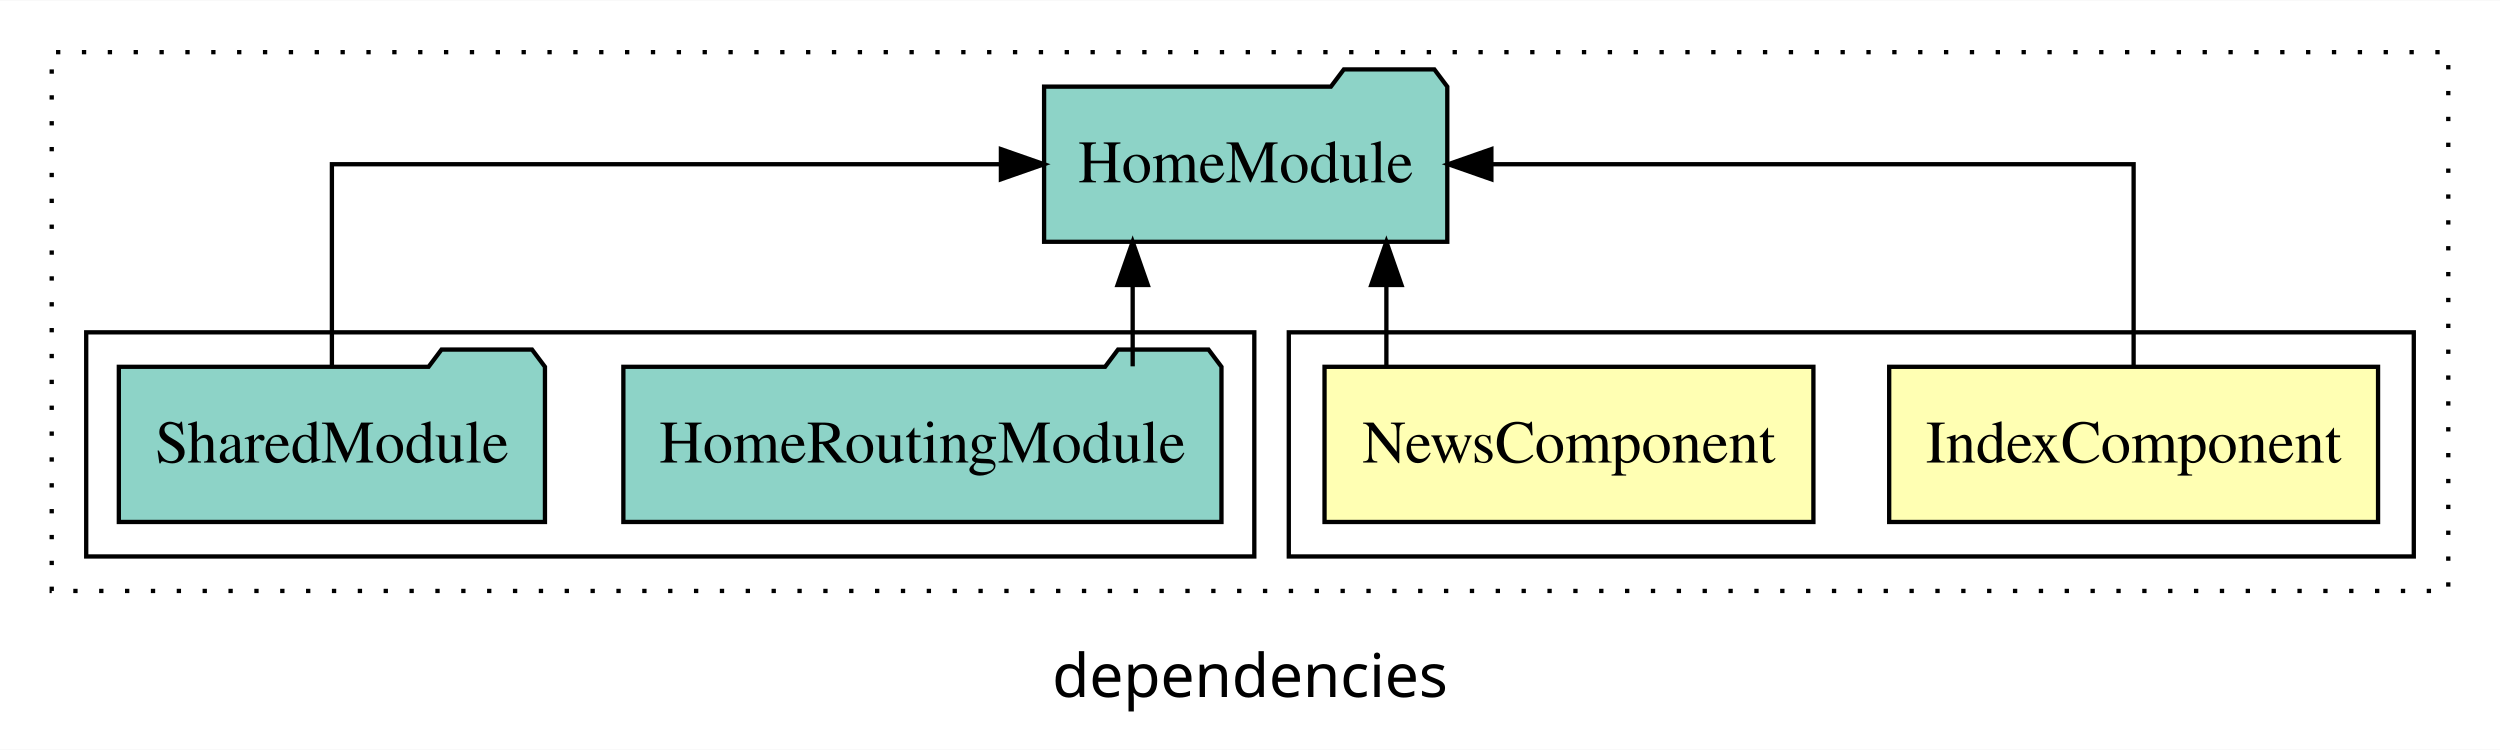
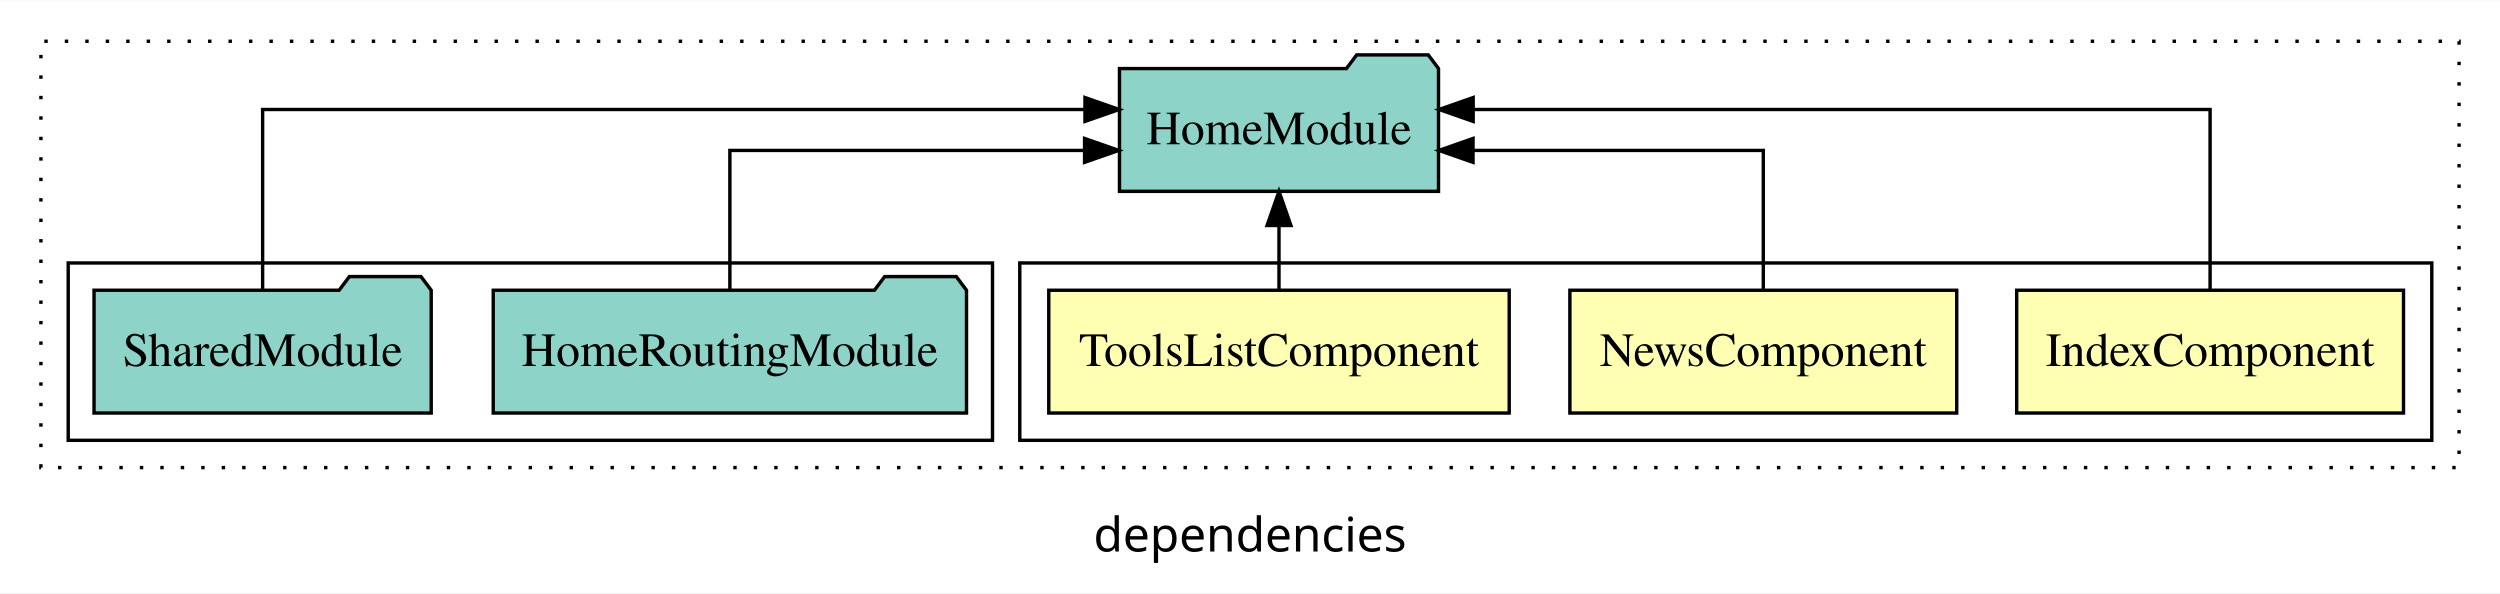
- <svg xmlns="http://www.w3.org/2000/svg" width="580pt" height="174pt" viewBox="0.00 0.00 580.00 173.80">
+ <svg xmlns="http://www.w3.org/2000/svg" width="733pt" height="174pt" viewBox="0.00 0.00 733.00 173.80">
  <g id="graph0" class="graph" transform="scale(1 1) rotate(0) translate(4 169.8)">
-     <polygon fill="white" stroke="transparent" points="-4,4 -4,-169.8 576,-169.8 576,4 -4,4" />
-     <text text-anchor="middle" x="286" y="-8.2" font-family="sans-serif" font-size="14.00">dependencies</text>
+     <polygon fill="white" stroke="transparent" points="-4,4 -4,-169.8 729,-169.8 729,4 -4,4" />
+     <text text-anchor="middle" x="362.5" y="-8.2" font-family="sans-serif" font-size="14.00">dependencies</text>
    <g id="clust1" class="cluster">
-       <polygon fill="none" stroke="black" stroke-dasharray="1,5" points="8,-32.8 8,-157.8 564,-157.8 564,-32.8 8,-32.8" />
+       <polygon fill="none" stroke="black" stroke-dasharray="1,5" points="8,-32.8 8,-157.8 717,-157.8 717,-32.8 8,-32.8" />
    </g>
    <g id="clust2" class="cluster">
-       <polygon fill="none" stroke="black" points="295,-40.8 295,-92.8 556,-92.8 556,-40.8 295,-40.8" />
+       <polygon fill="none" stroke="black" points="295,-40.8 295,-92.8 709,-92.8 709,-40.8 295,-40.8" />
    </g>
-     <g id="clust5" class="cluster">
+     <g id="clust6" class="cluster">
      <polygon fill="none" stroke="black" points="16,-40.8 16,-92.8 287,-92.8 287,-40.8 16,-40.8" />
    </g>
    <g id="node1" class="node">
-       <polygon fill="#ffffb3" stroke="black" points="547.71,-84.8 434.29,-84.8 434.29,-48.8 547.71,-48.8 547.71,-84.8" />
-       <text text-anchor="middle" x="491" y="-62.6" font-family="Times,serif" font-size="14.00">IndexComponent</text>
+       <polygon fill="#ffffb3" stroke="black" points="700.71,-84.8 587.29,-84.8 587.29,-48.8 700.71,-48.8 700.71,-84.8" />
+       <text text-anchor="middle" x="644" y="-62.6" font-family="Times,serif" font-size="14.00">IndexComponent</text>
+     </g>
+     <g id="node4" class="node">
+       <polygon fill="#8dd3c7" stroke="black" points="417.77,-149.8 414.77,-153.8 393.77,-153.8 390.77,-149.8 324.23,-149.8 324.23,-113.8 417.77,-113.8 417.77,-149.8" />
+       <text text-anchor="middle" x="371" y="-127.6" font-family="Times,serif" font-size="14.00">HomeModule</text>
+     </g>
+     <g id="edge1" class="edge">
+       <path fill="none" stroke="black" d="M644,-85.08C644,-106.12 644,-137.8 644,-137.8 644,-137.8 427.93,-137.8 427.93,-137.8" />
+       <polygon fill="black" stroke="black" points="427.93,-134.3 417.93,-137.8 427.93,-141.3 427.93,-134.3" />
+     </g>
+     <g id="node2" class="node">
+       <polygon fill="#ffffb3" stroke="black" points="569.71,-84.8 456.29,-84.8 456.29,-48.8 569.71,-48.8 569.71,-84.8" />
+       <text text-anchor="middle" x="513" y="-62.6" font-family="Times,serif" font-size="14.00">NewsComponent</text>
+     </g>
+     <g id="edge2" class="edge">
+       <path fill="none" stroke="black" d="M513,-84.82C513,-102.17 513,-125.8 513,-125.8 513,-125.8 427.89,-125.8 427.89,-125.8" />
+       <polygon fill="black" stroke="black" points="427.89,-122.3 417.89,-125.8 427.89,-129.3 427.89,-122.3" />
    </g>
    <g id="node3" class="node">
-       <polygon fill="#8dd3c7" stroke="black" points="331.77,-149.8 328.77,-153.8 307.77,-153.8 304.77,-149.8 238.23,-149.8 238.23,-113.8 331.77,-113.8 331.77,-149.8" />
-       <text text-anchor="middle" x="285" y="-127.6" font-family="Times,serif" font-size="14.00">HomeModule</text>
+       <polygon fill="#ffffb3" stroke="black" points="438.5,-84.8 303.5,-84.8 303.5,-48.8 438.5,-48.8 438.5,-84.8" />
+       <text text-anchor="middle" x="371" y="-62.6" font-family="Times,serif" font-size="14.00">ToolsListComponent</text>
    </g>
-     <g id="edge1" class="edge">
-       <path fill="none" stroke="black" d="M491,-84.91C491,-104.14 491,-131.8 491,-131.8 491,-131.8 342,-131.8 342,-131.8" />
-       <polygon fill="black" stroke="black" points="342,-128.3 332,-131.8 342,-135.3 342,-128.3" />
+     <g id="edge3" class="edge">
+       <path fill="none" stroke="black" d="M371,-84.91C371,-84.91 371,-103.79 371,-103.79" />
+       <polygon fill="black" stroke="black" points="367.5,-103.79 371,-113.79 374.5,-103.79 367.5,-103.79" />
    </g>
-     <g id="node2" class="node">
-       <polygon fill="#ffffb3" stroke="black" points="416.71,-84.8 303.29,-84.8 303.29,-48.8 416.71,-48.8 416.71,-84.8" />
-       <text text-anchor="middle" x="360" y="-62.6" font-family="Times,serif" font-size="14.00">NewsComponent</text>
-     </g>
-     <g id="edge2" class="edge">
-       <path fill="none" stroke="black" d="M317.64,-84.91C317.64,-84.91 317.64,-103.79 317.64,-103.79" />
-       <polygon fill="black" stroke="black" points="314.14,-103.79 317.64,-113.79 321.14,-103.79 314.14,-103.79" />
-     </g>
-     <g id="node4" class="node">
+     <g id="node5" class="node">
      <polygon fill="#8dd3c7" stroke="black" points="279.38,-84.8 276.38,-88.8 255.38,-88.8 252.38,-84.8 140.62,-84.8 140.62,-48.8 279.38,-48.8 279.38,-84.8" />
      <text text-anchor="middle" x="210" y="-62.6" font-family="Times,serif" font-size="14.00">HomeRoutingModule</text>
    </g>
-     <g id="edge3" class="edge">
-       <path fill="none" stroke="black" d="M258.78,-84.91C258.78,-84.91 258.78,-103.79 258.78,-103.79" />
-       <polygon fill="black" stroke="black" points="255.28,-103.79 258.78,-113.79 262.28,-103.79 255.28,-103.79" />
+     <g id="edge4" class="edge">
+       <path fill="none" stroke="black" d="M210,-84.82C210,-102.17 210,-125.8 210,-125.8 210,-125.8 314,-125.8 314,-125.8" />
+       <polygon fill="black" stroke="black" points="314,-129.3 324,-125.8 314,-122.3 314,-129.3" />
    </g>
-     <g id="node5" class="node">
+     <g id="node6" class="node">
      <polygon fill="#8dd3c7" stroke="black" points="122.43,-84.8 119.43,-88.8 98.43,-88.8 95.43,-84.8 23.57,-84.8 23.57,-48.8 122.43,-48.8 122.43,-84.8" />
      <text text-anchor="middle" x="73" y="-62.6" font-family="Times,serif" font-size="14.00">SharedModule</text>
    </g>
-     <g id="edge4" class="edge">
-       <path fill="none" stroke="black" d="M73,-84.91C73,-104.14 73,-131.8 73,-131.8 73,-131.8 228.21,-131.8 228.21,-131.8" />
-       <polygon fill="black" stroke="black" points="228.21,-135.3 238.21,-131.8 228.21,-128.3 228.21,-135.3" />
+     <g id="edge5" class="edge">
+       <path fill="none" stroke="black" d="M73,-85.08C73,-106.12 73,-137.8 73,-137.8 73,-137.8 314.11,-137.8 314.11,-137.8" />
+       <polygon fill="black" stroke="black" points="314.11,-141.3 324.11,-137.8 314.11,-134.3 314.11,-141.3" />
    </g>
  </g>
</svg>
